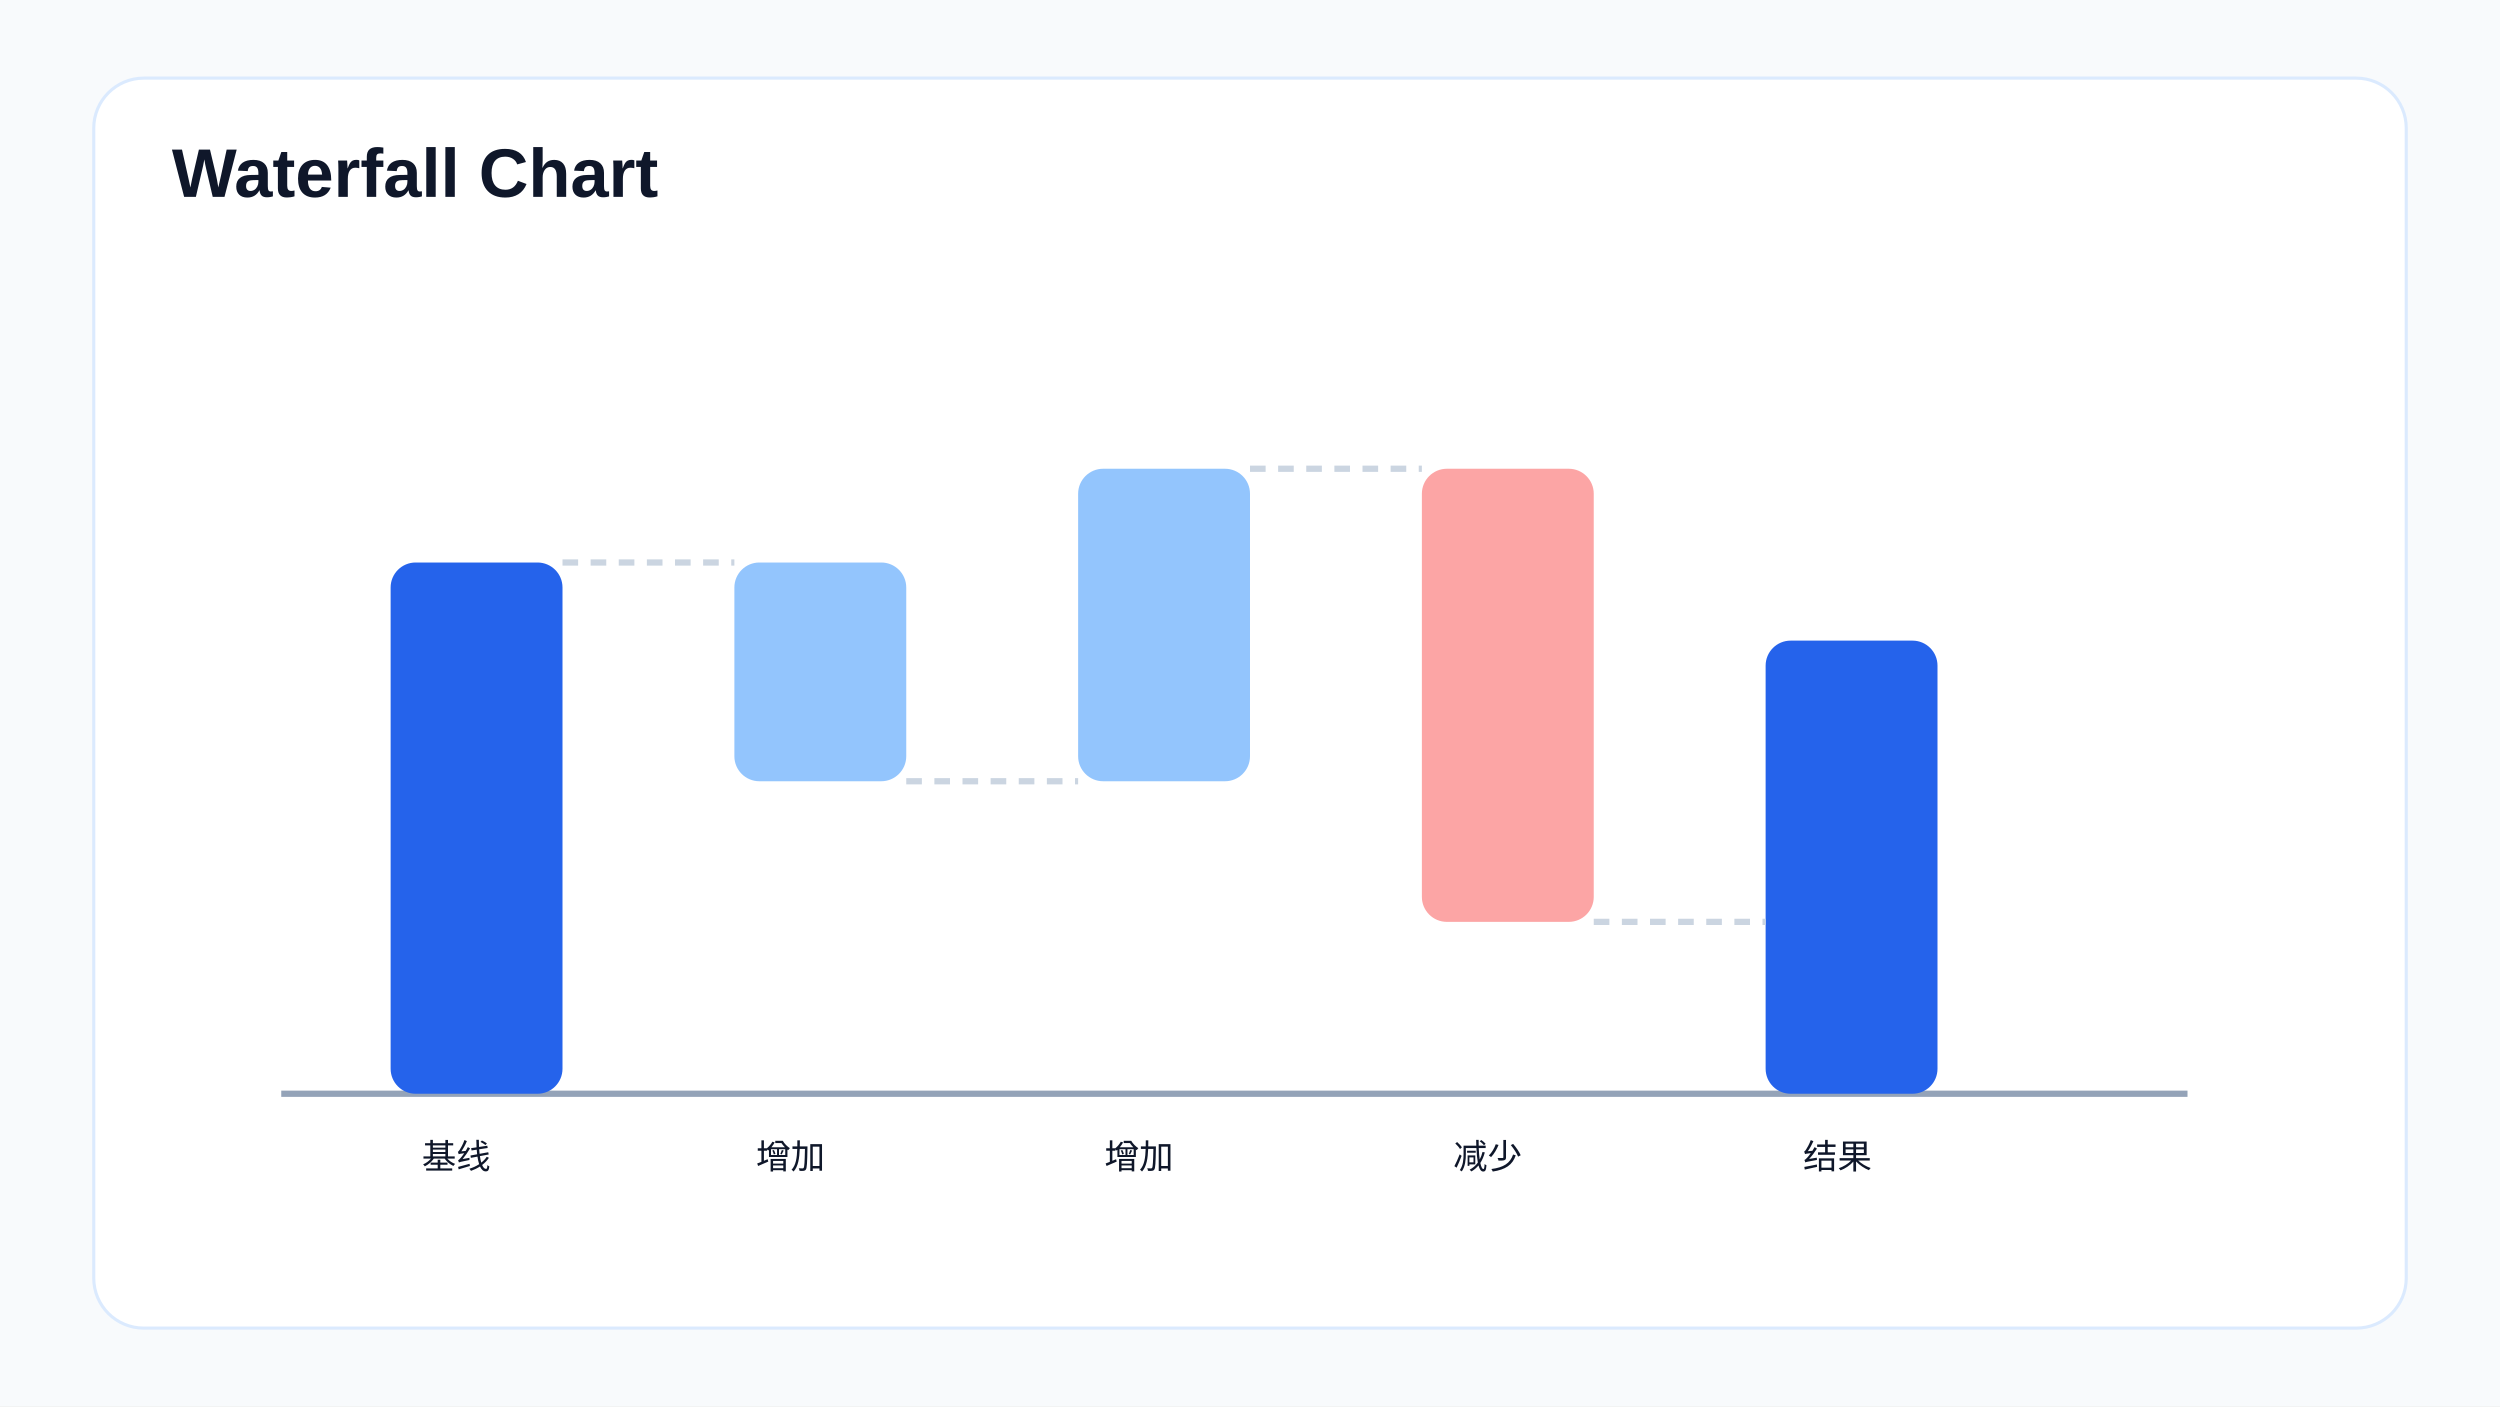
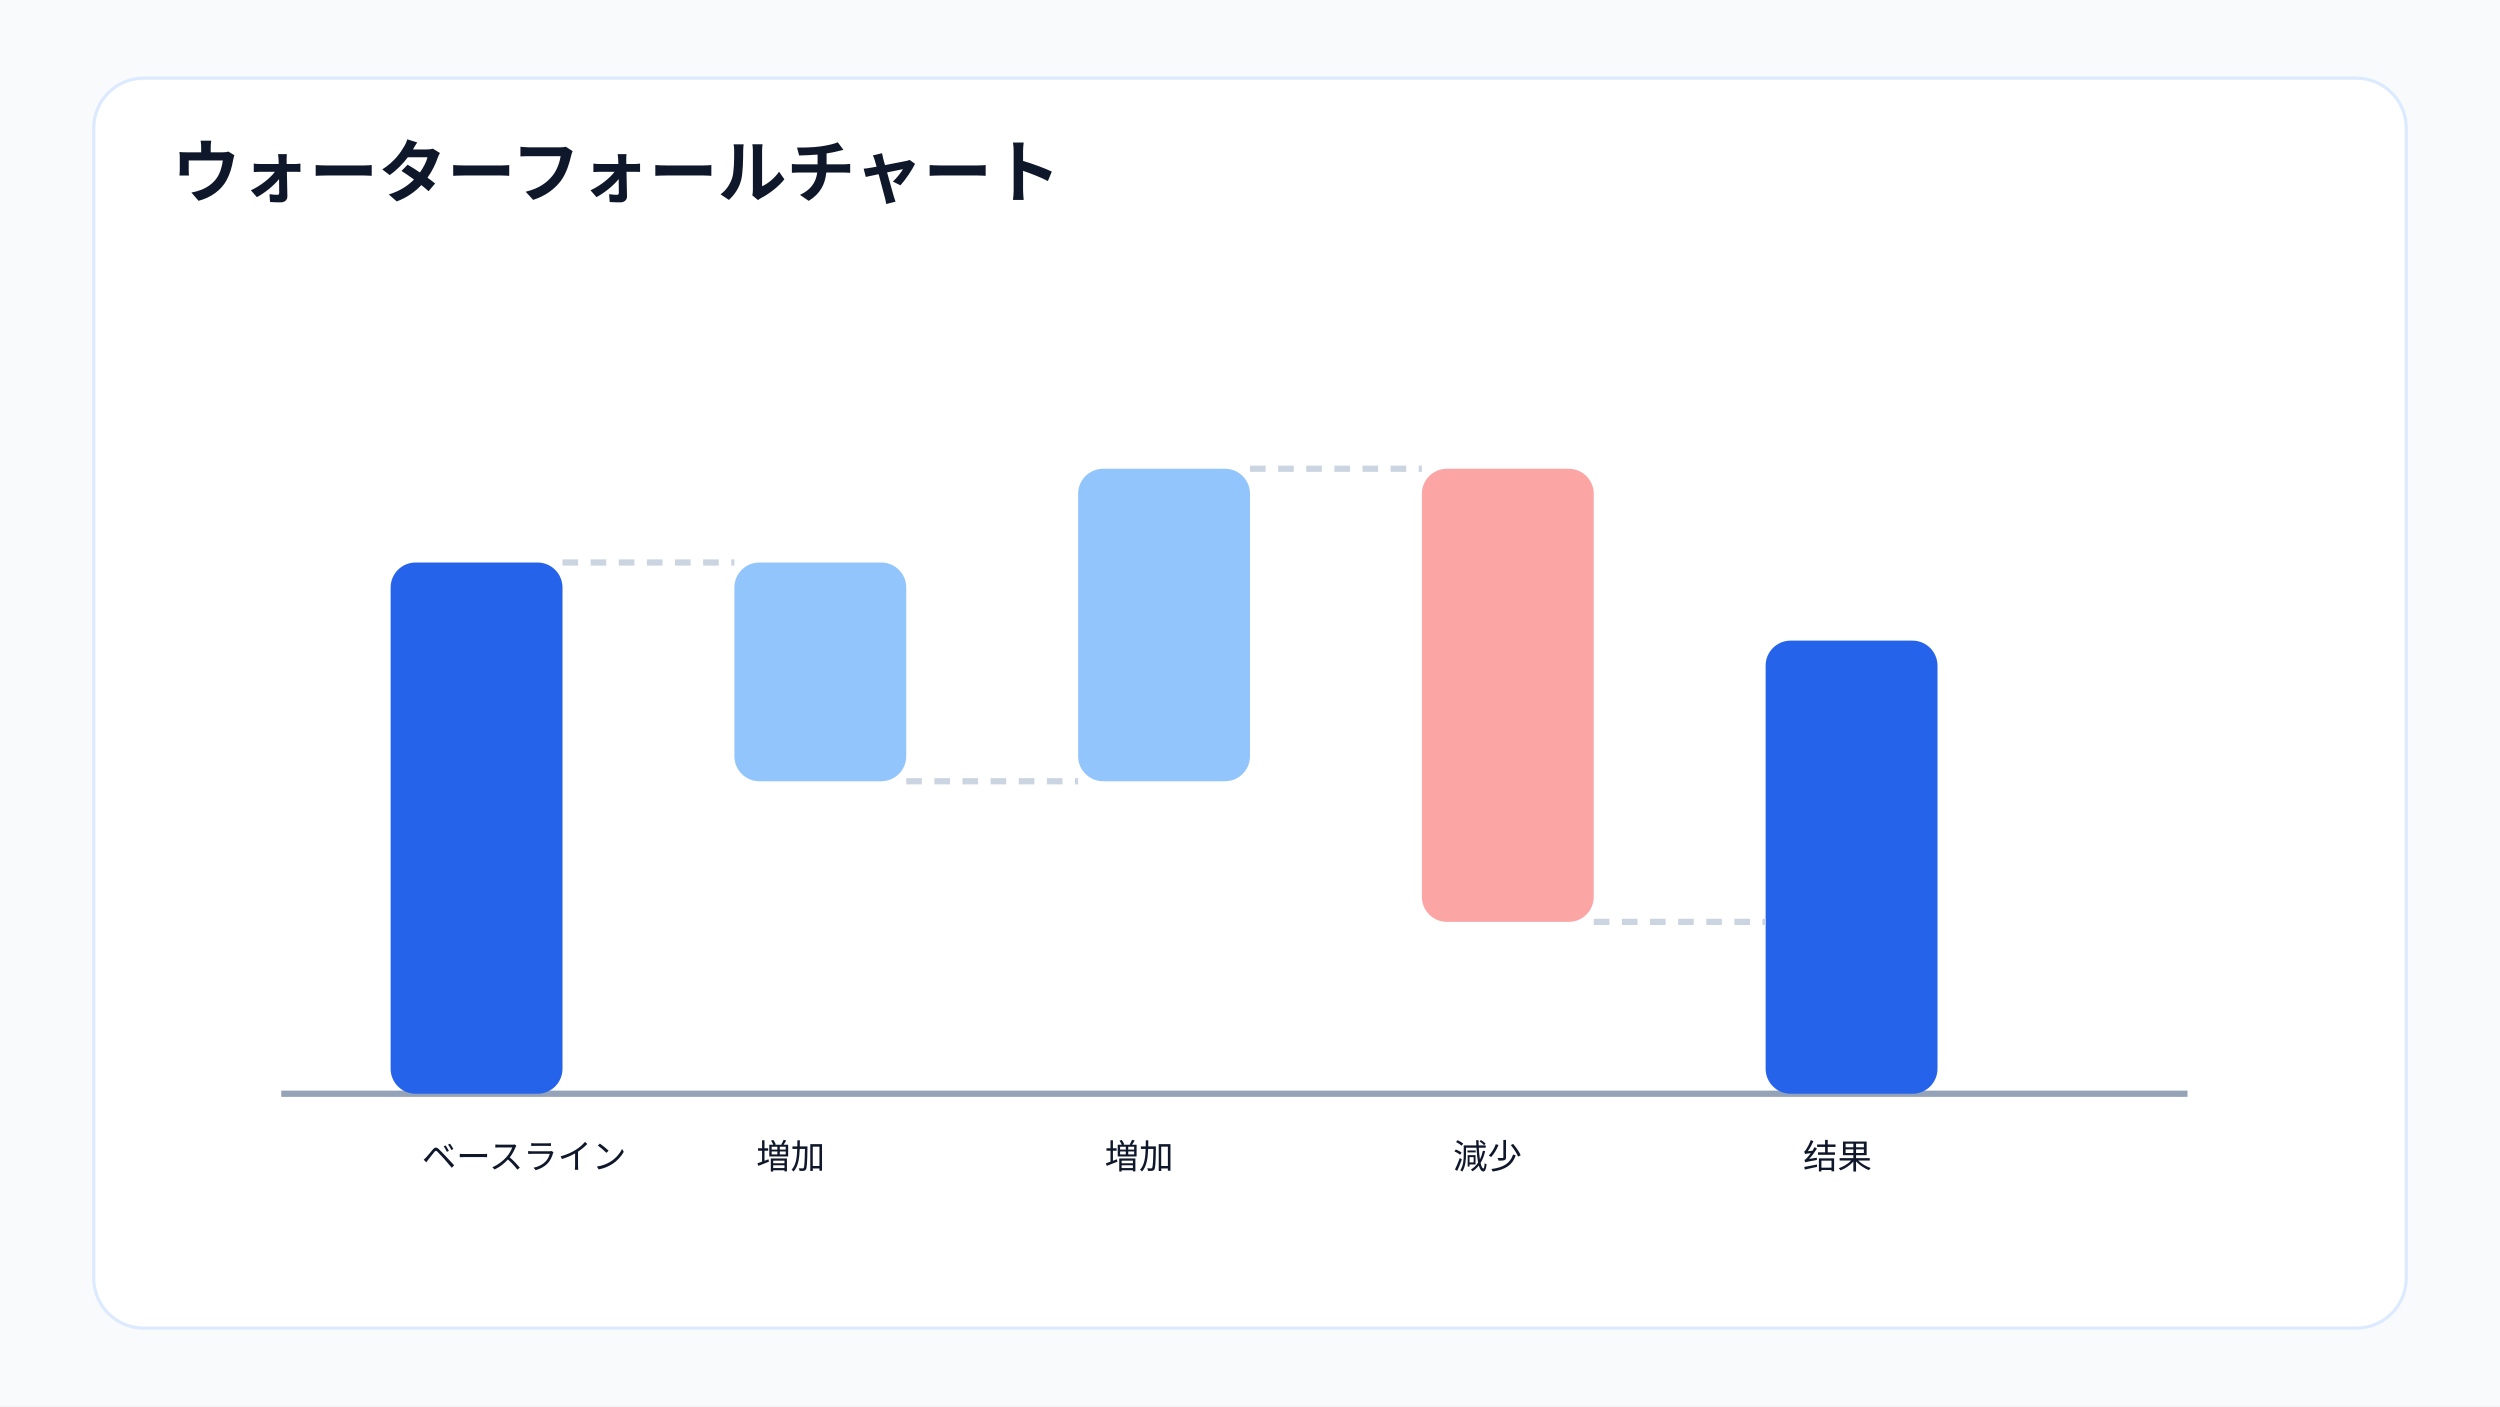
<svg xmlns="http://www.w3.org/2000/svg" width="1600" height="900" viewBox="0 0 1600 900">
  <rect width="1600" height="900" fill="#f8fafc" />
  <rect x="60" y="50" width="1480" height="800" rx="32" fill="#ffffff" stroke="#dbeafe" stroke-width="2" />
-   <text x="110" y="126" fill="#0f172a" font-size="44" font-family="Arial, sans-serif" font-weight="700">Waterfall Chart</text>
+   <text x="110" y="126" fill="#0f172a" font-size="44" font-family="Arial, sans-serif" font-weight="700">ウォーターフォールチャート</text>
  <line x1="180" y1="700" x2="1400" y2="700" stroke="#94a3b8" stroke-width="4" />
  <rect x="250" y="360" width="110" height="340" rx="16" fill="#2563eb" />
  <rect x="470" y="360" width="110" height="140" rx="16" fill="#93c5fd" />
  <line x1="360" y1="360" x2="470" y2="360" stroke="#cbd5e1" stroke-width="4" stroke-dasharray="10 8" />
  <rect x="690" y="300" width="110" height="200" rx="16" fill="#93c5fd" />
  <line x1="580" y1="500" x2="690" y2="500" stroke="#cbd5e1" stroke-width="4" stroke-dasharray="10 8" />
  <rect x="910" y="300" width="110" height="290" rx="16" fill="#fca5a5" />
  <line x1="800" y1="300" x2="910" y2="300" stroke="#cbd5e1" stroke-width="4" stroke-dasharray="10 8" />
  <rect x="1130" y="410" width="110" height="290" rx="16" fill="#2563eb" />
  <line x1="1020" y1="590" x2="1130" y2="590" stroke="#cbd5e1" stroke-width="4" stroke-dasharray="10 8" />
-   <text x="270" y="748" fill="#0f172a" font-size="22" font-family="Arial, sans-serif">基线</text>
-   <text x="484" y="748" fill="#0f172a" font-size="22" font-family="Arial, sans-serif">增加</text>
-   <text x="707" y="748" fill="#0f172a" font-size="22" font-family="Arial, sans-serif">增加</text>
-   <text x="930" y="748" fill="#0f172a" font-size="22" font-family="Arial, sans-serif">减少</text>
+   <text x="270" y="748" fill="#0f172a" font-size="22" font-family="Arial, sans-serif">ベースライン</text>
+   <text x="484" y="748" fill="#0f172a" font-size="22" font-family="Arial, sans-serif">増加</text>
+   <text x="707" y="748" fill="#0f172a" font-size="22" font-family="Arial, sans-serif">増加</text>
+   <text x="930" y="748" fill="#0f172a" font-size="22" font-family="Arial, sans-serif">減少</text>
  <text x="1154" y="748" fill="#0f172a" font-size="22" font-family="Arial, sans-serif">结果</text>
</svg>
